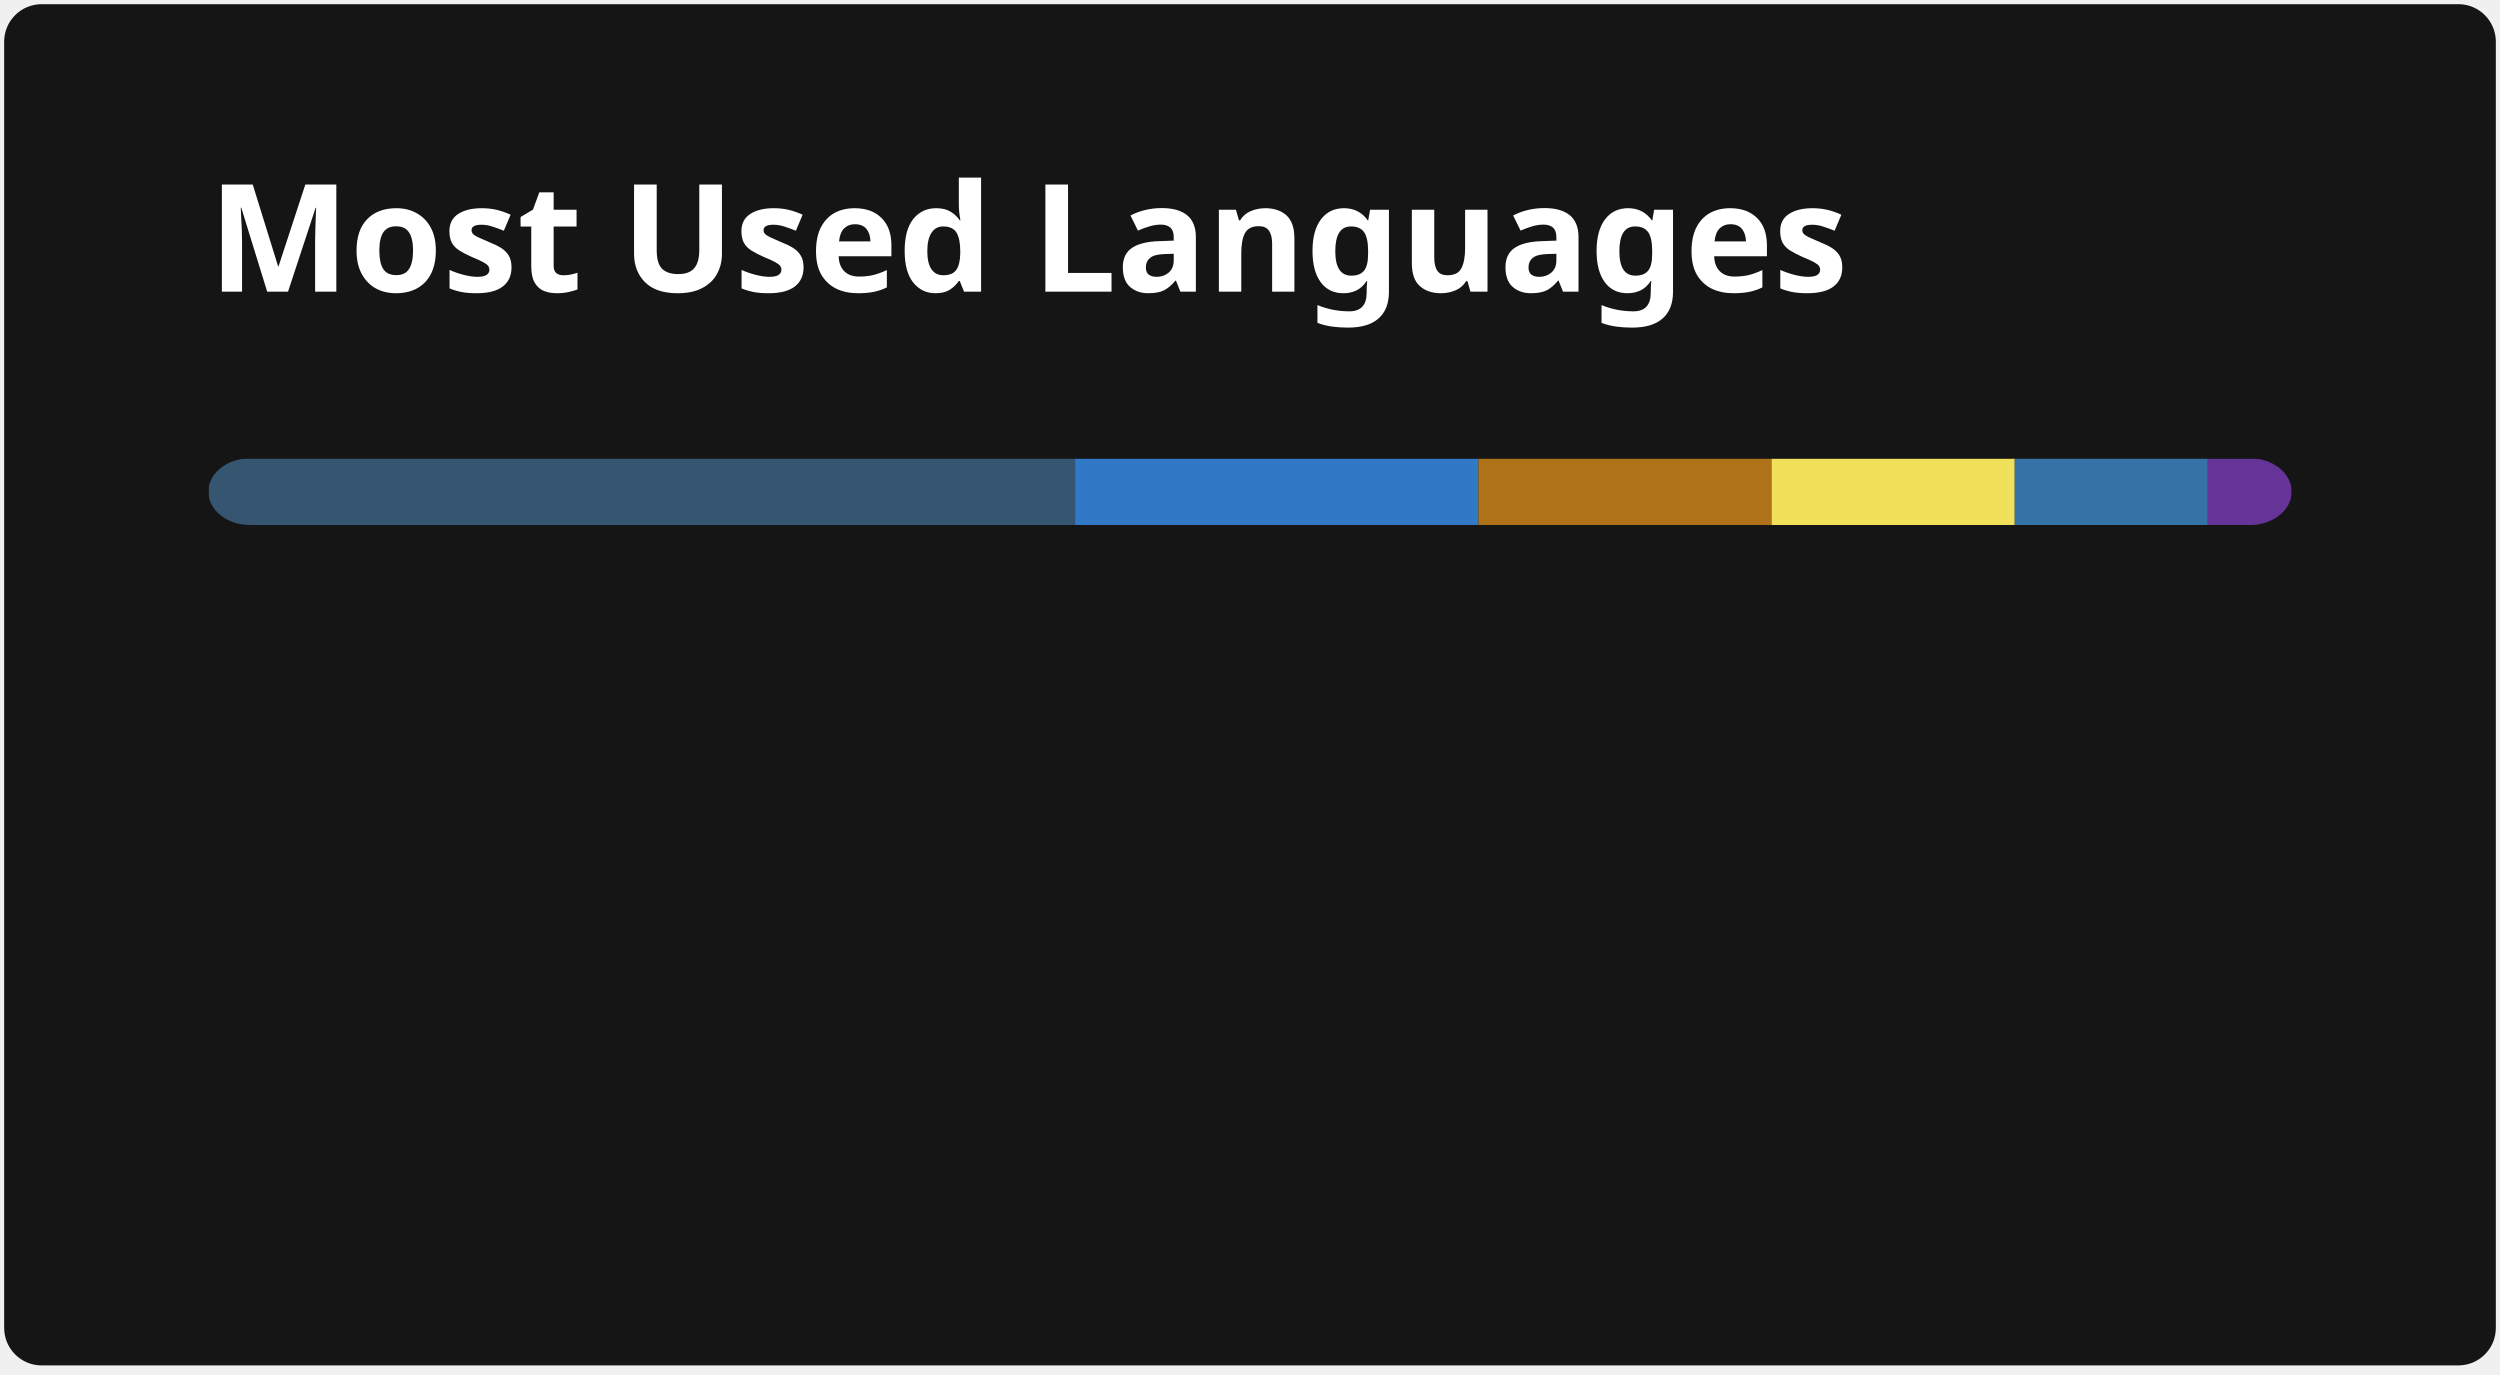
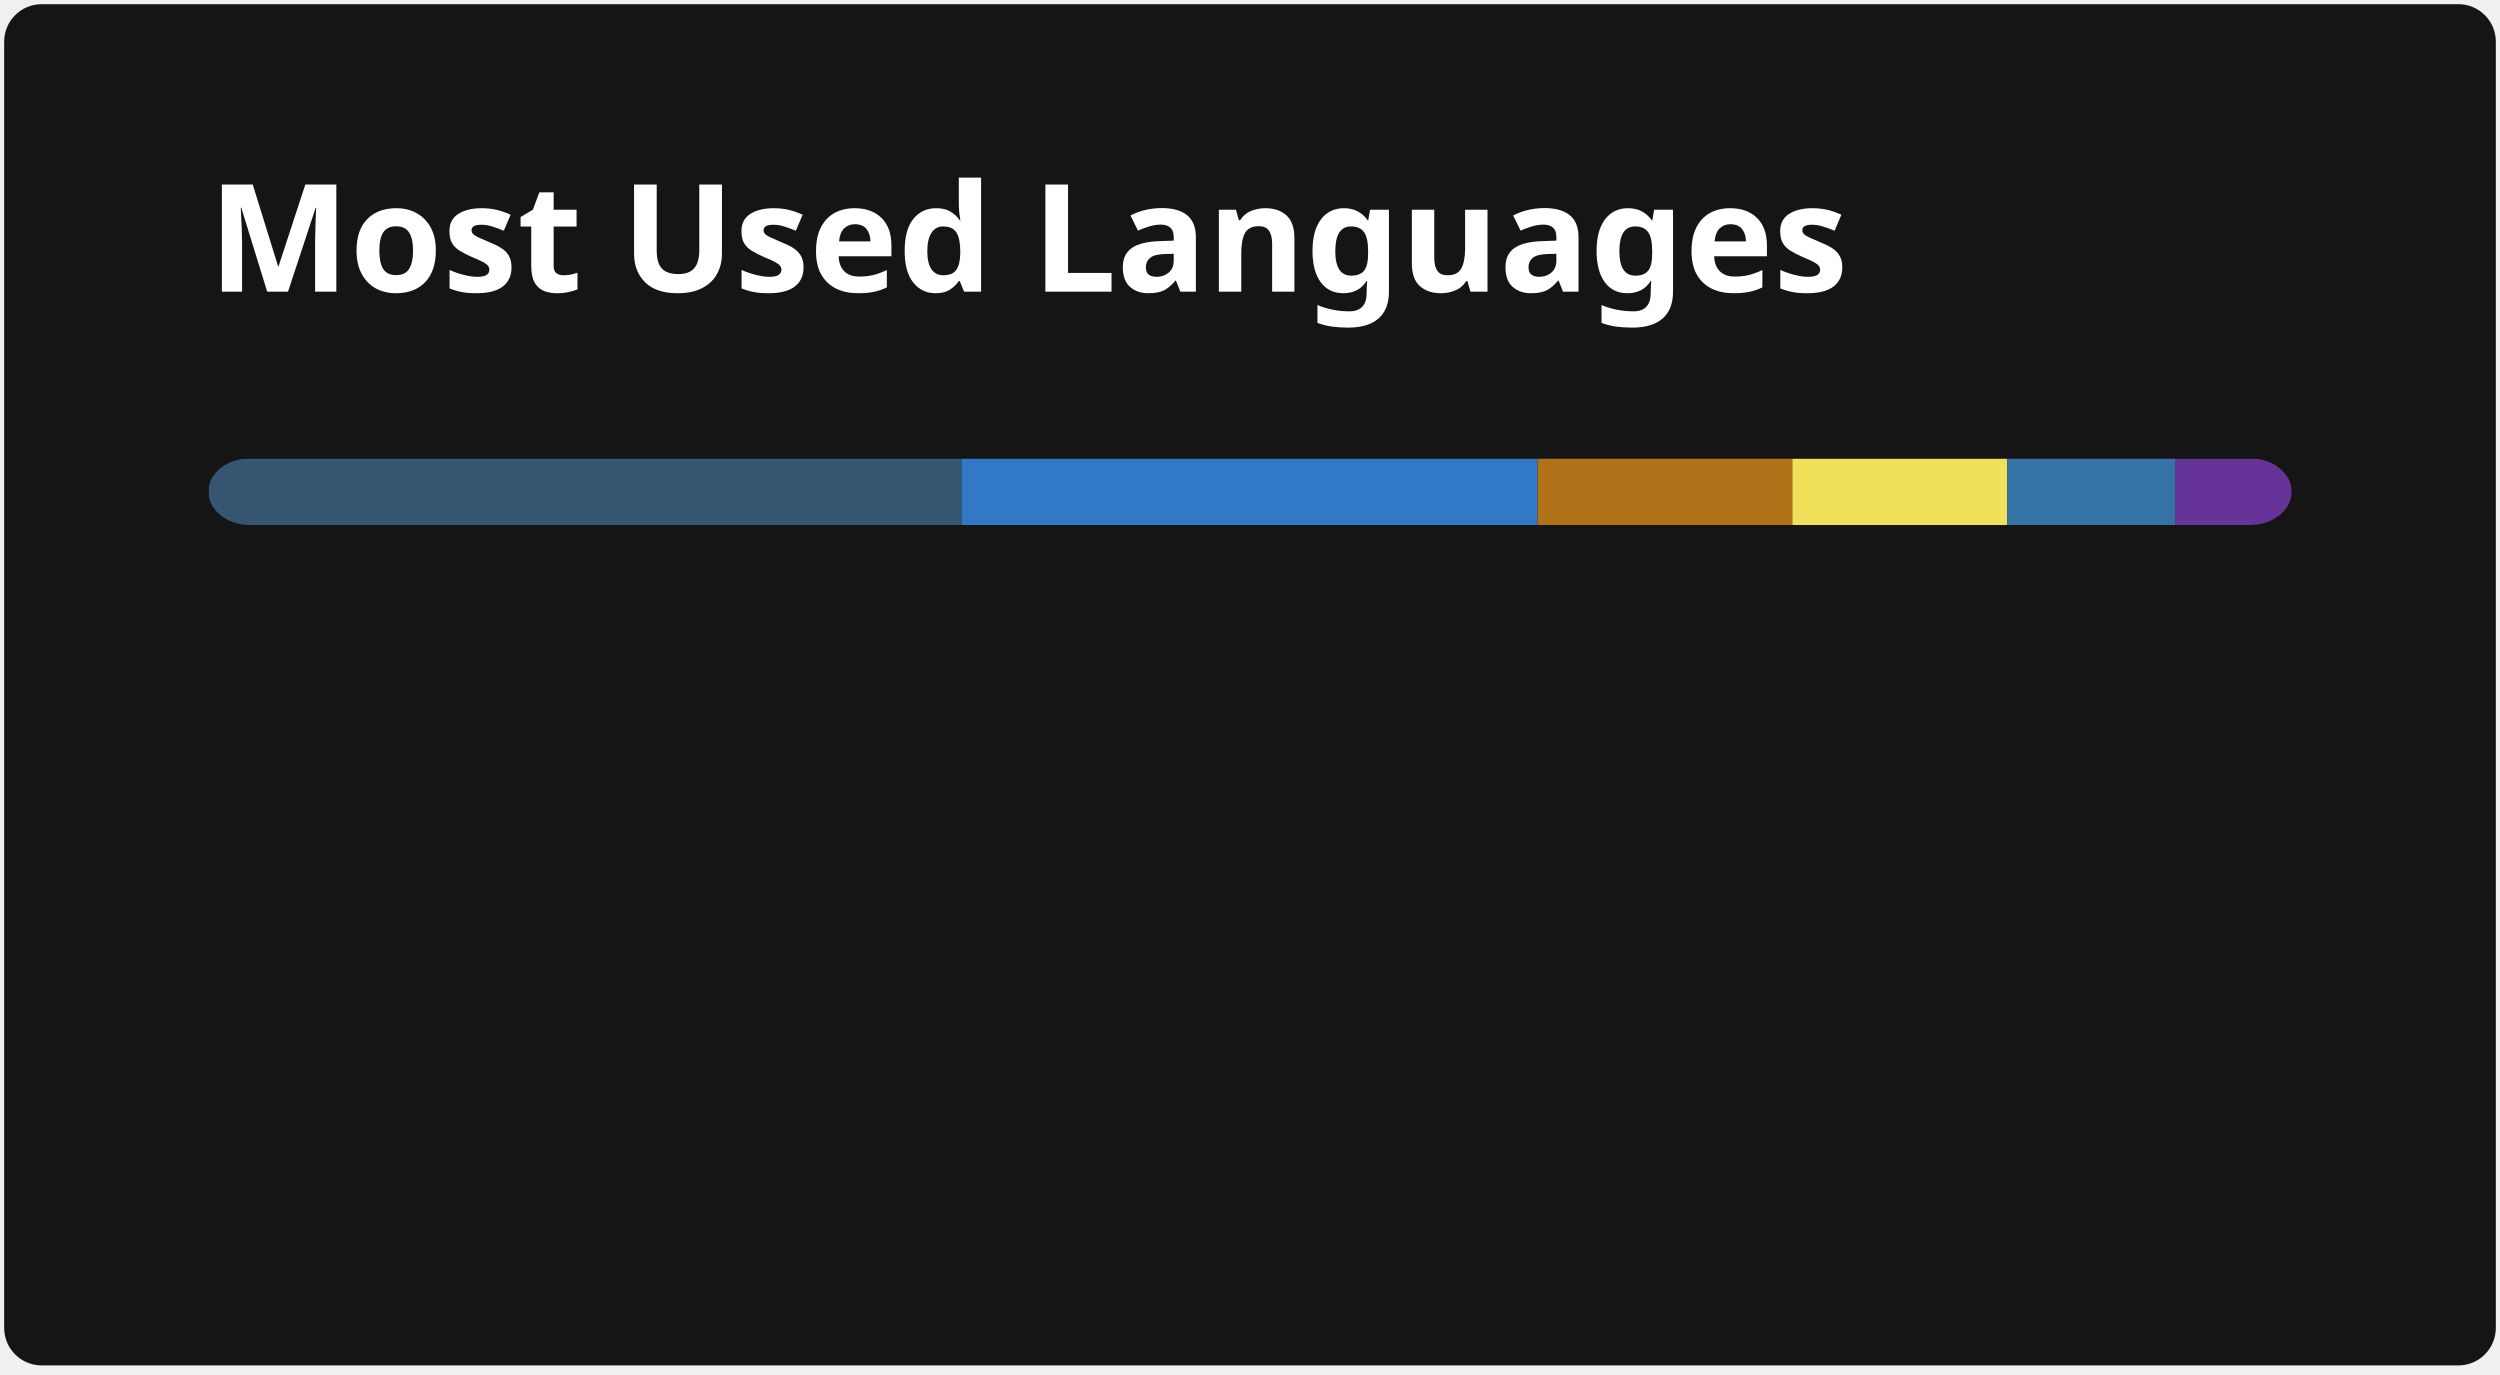
<svg xmlns="http://www.w3.org/2000/svg" width="300" height="165" viewBox="0 0 300 165" fill="none" role="img" aria-labelledby="descId">
  <style>
          .header {
            font: 600 18px 'Segoe UI', Ubuntu, Sans-Serif;
            fill: #fff;
            animation: fadeInAnimation 0.8s ease-in-out forwards;
          }
          @supports(-moz-appearance: auto) {
            /* Selector detects Firefox */
            .header { font-size: 15.5px; }
          }
          
    @keyframes slideInAnimation {
      from {
        width: 0;
      }
      to {
        width: calc(100%-100px);
      }
    }
    @keyframes growWidthAnimation {
      from {
        width: 0;
      }
      to {
        width: 100%;
      }
    }
    .stat {
      font: 600 14px 'Segoe UI', Ubuntu, "Helvetica Neue", Sans-Serif; fill: #9f9f9f;
    }
    @supports(-moz-appearance: auto) {
      /* Selector detects Firefox */
      .stat { font-size:12px; }
    }
    .bold { font-weight: 700 }
    .lang-name {
      font: 400 11px "Segoe UI", Ubuntu, Sans-Serif;
      fill: #9f9f9f;
    }
    .stagger {
      opacity: 0;
      animation: fadeInAnimation 0.3s ease-in-out forwards;
    }
    #rect-mask rect{
      animation: slideInAnimation 1s ease-in-out forwards;
    }
    .lang-progress{
      animation: growWidthAnimation 0.6s ease-in-out forwards;
    }
    

          
      /* Animations */
      @keyframes scaleInAnimation {
        from {
          transform: translate(-5px, 5px) scale(0);
        }
        to {
          transform: translate(-5px, 5px) scale(1);
        }
      }
      @keyframes fadeInAnimation {
        from {
          opacity: 0;
        }
        to {
          opacity: 1;
        }
      }
    
          
        </style>
  <rect data-testid="card-bg" x="0.5" y="0.5" rx="4.5" height="99%" stroke="#e4e2e2" width="299" fill="#151515" stroke-opacity="0" />
  <g data-testid="card-title" transform="translate(25, 35)">
    <g transform="translate(0, 0)">
      <text x="0" y="0" class="header" data-testid="header">Most Used Languages</text>
    </g>
  </g>
  <g data-testid="main-card-body" transform="translate(0, 55)">
    <svg data-testid="lang-items" x="25">
      <mask id="rect-mask">
        <rect x="0" y="0" width="250" height="8" fill="white" rx="5" />
      </mask>
-       <rect mask="url(#rect-mask)" data-testid="lang-progress" x="0" y="0" width="104.01" height="8" fill="#355570" />
-       <rect mask="url(#rect-mask)" data-testid="lang-progress" x="104.01" y="0" width="48.4" height="8" fill="#3178c6" />
-       <rect mask="url(#rect-mask)" data-testid="lang-progress" x="152.41" y="0" width="35.17" height="8" fill="#b07219" />
-       <rect mask="url(#rect-mask)" data-testid="lang-progress" x="187.58" y="0" width="29.19" height="8" fill="#f1e05a" />
-       <rect mask="url(#rect-mask)" data-testid="lang-progress" x="216.77" y="0" width="23.17" height="8" fill="#3572A5" />
-       <rect mask="url(#rect-mask)" data-testid="lang-progress" x="239.94" y="0" width="10.06" height="8" fill="#663399" />
+       <rect mask="url(#rect-mask)" data-testid="lang-progress" x="0" y="0" width="90.39" height="8" fill="#355570" />
+       <rect mask="url(#rect-mask)" data-testid="lang-progress" x="90.39" y="0" width="69.12" height="8" fill="#3178c6" />
+       <rect mask="url(#rect-mask)" data-testid="lang-progress" x="159.51" y="0" width="30.57" height="8" fill="#b07219" />
+       <rect mask="url(#rect-mask)" data-testid="lang-progress" x="190.08" y="0" width="25.78" height="8" fill="#f1e05a" />
+       <rect mask="url(#rect-mask)" data-testid="lang-progress" x="215.86" y="0" width="20.14" height="8" fill="#3572A5" />
+       <rect mask="url(#rect-mask)" data-testid="lang-progress" x="236" y="0" width="14.01" height="8" fill="#663399" />
      <g transform="translate(0, 25)">
        <g transform="translate(0, 0)">
          <g transform="translate(0, 0)">
            <g class="stagger" style="animation-delay: 450ms">
              <circle cx="5" cy="6" r="5" fill="#355570" />
              <text data-testid="lang-name" x="15" y="10" class="lang-name">
-         GDScript 41.60%
+         GDScript 36.16%
      </text>
            </g>
          </g>
          <g transform="translate(0, 25)">
            <g class="stagger" style="animation-delay: 600ms">
              <circle cx="5" cy="6" r="5" fill="#3178c6" />
              <text data-testid="lang-name" x="15" y="10" class="lang-name">
-         TypeScript 19.36%
+         TypeScript 27.65%
      </text>
            </g>
          </g>
          <g transform="translate(0, 50)">
            <g class="stagger" style="animation-delay: 750ms">
              <circle cx="5" cy="6" r="5" fill="#b07219" />
              <text data-testid="lang-name" x="15" y="10" class="lang-name">
-         Java 14.07%
+         Java 12.23%
      </text>
            </g>
          </g>
        </g>
        <g transform="translate(150, 0)">
          <g transform="translate(0, 0)">
            <g class="stagger" style="animation-delay: 450ms">
              <circle cx="5" cy="6" r="5" fill="#f1e05a" />
              <text data-testid="lang-name" x="15" y="10" class="lang-name">
-         JavaScript 11.68%
+         JavaScript 10.31%
      </text>
            </g>
          </g>
          <g transform="translate(0, 25)">
            <g class="stagger" style="animation-delay: 600ms">
              <circle cx="5" cy="6" r="5" fill="#3572A5" />
              <text data-testid="lang-name" x="15" y="10" class="lang-name">
-         Python 9.27%
+         Python 8.05%
      </text>
            </g>
          </g>
          <g transform="translate(0, 50)">
            <g class="stagger" style="animation-delay: 750ms">
              <circle cx="5" cy="6" r="5" fill="#663399" />
              <text data-testid="lang-name" x="15" y="10" class="lang-name">
-         CSS 4.02%
+         CSS 5.60%
      </text>
            </g>
          </g>
        </g>
      </g>
    </svg>
  </g>
</svg>
